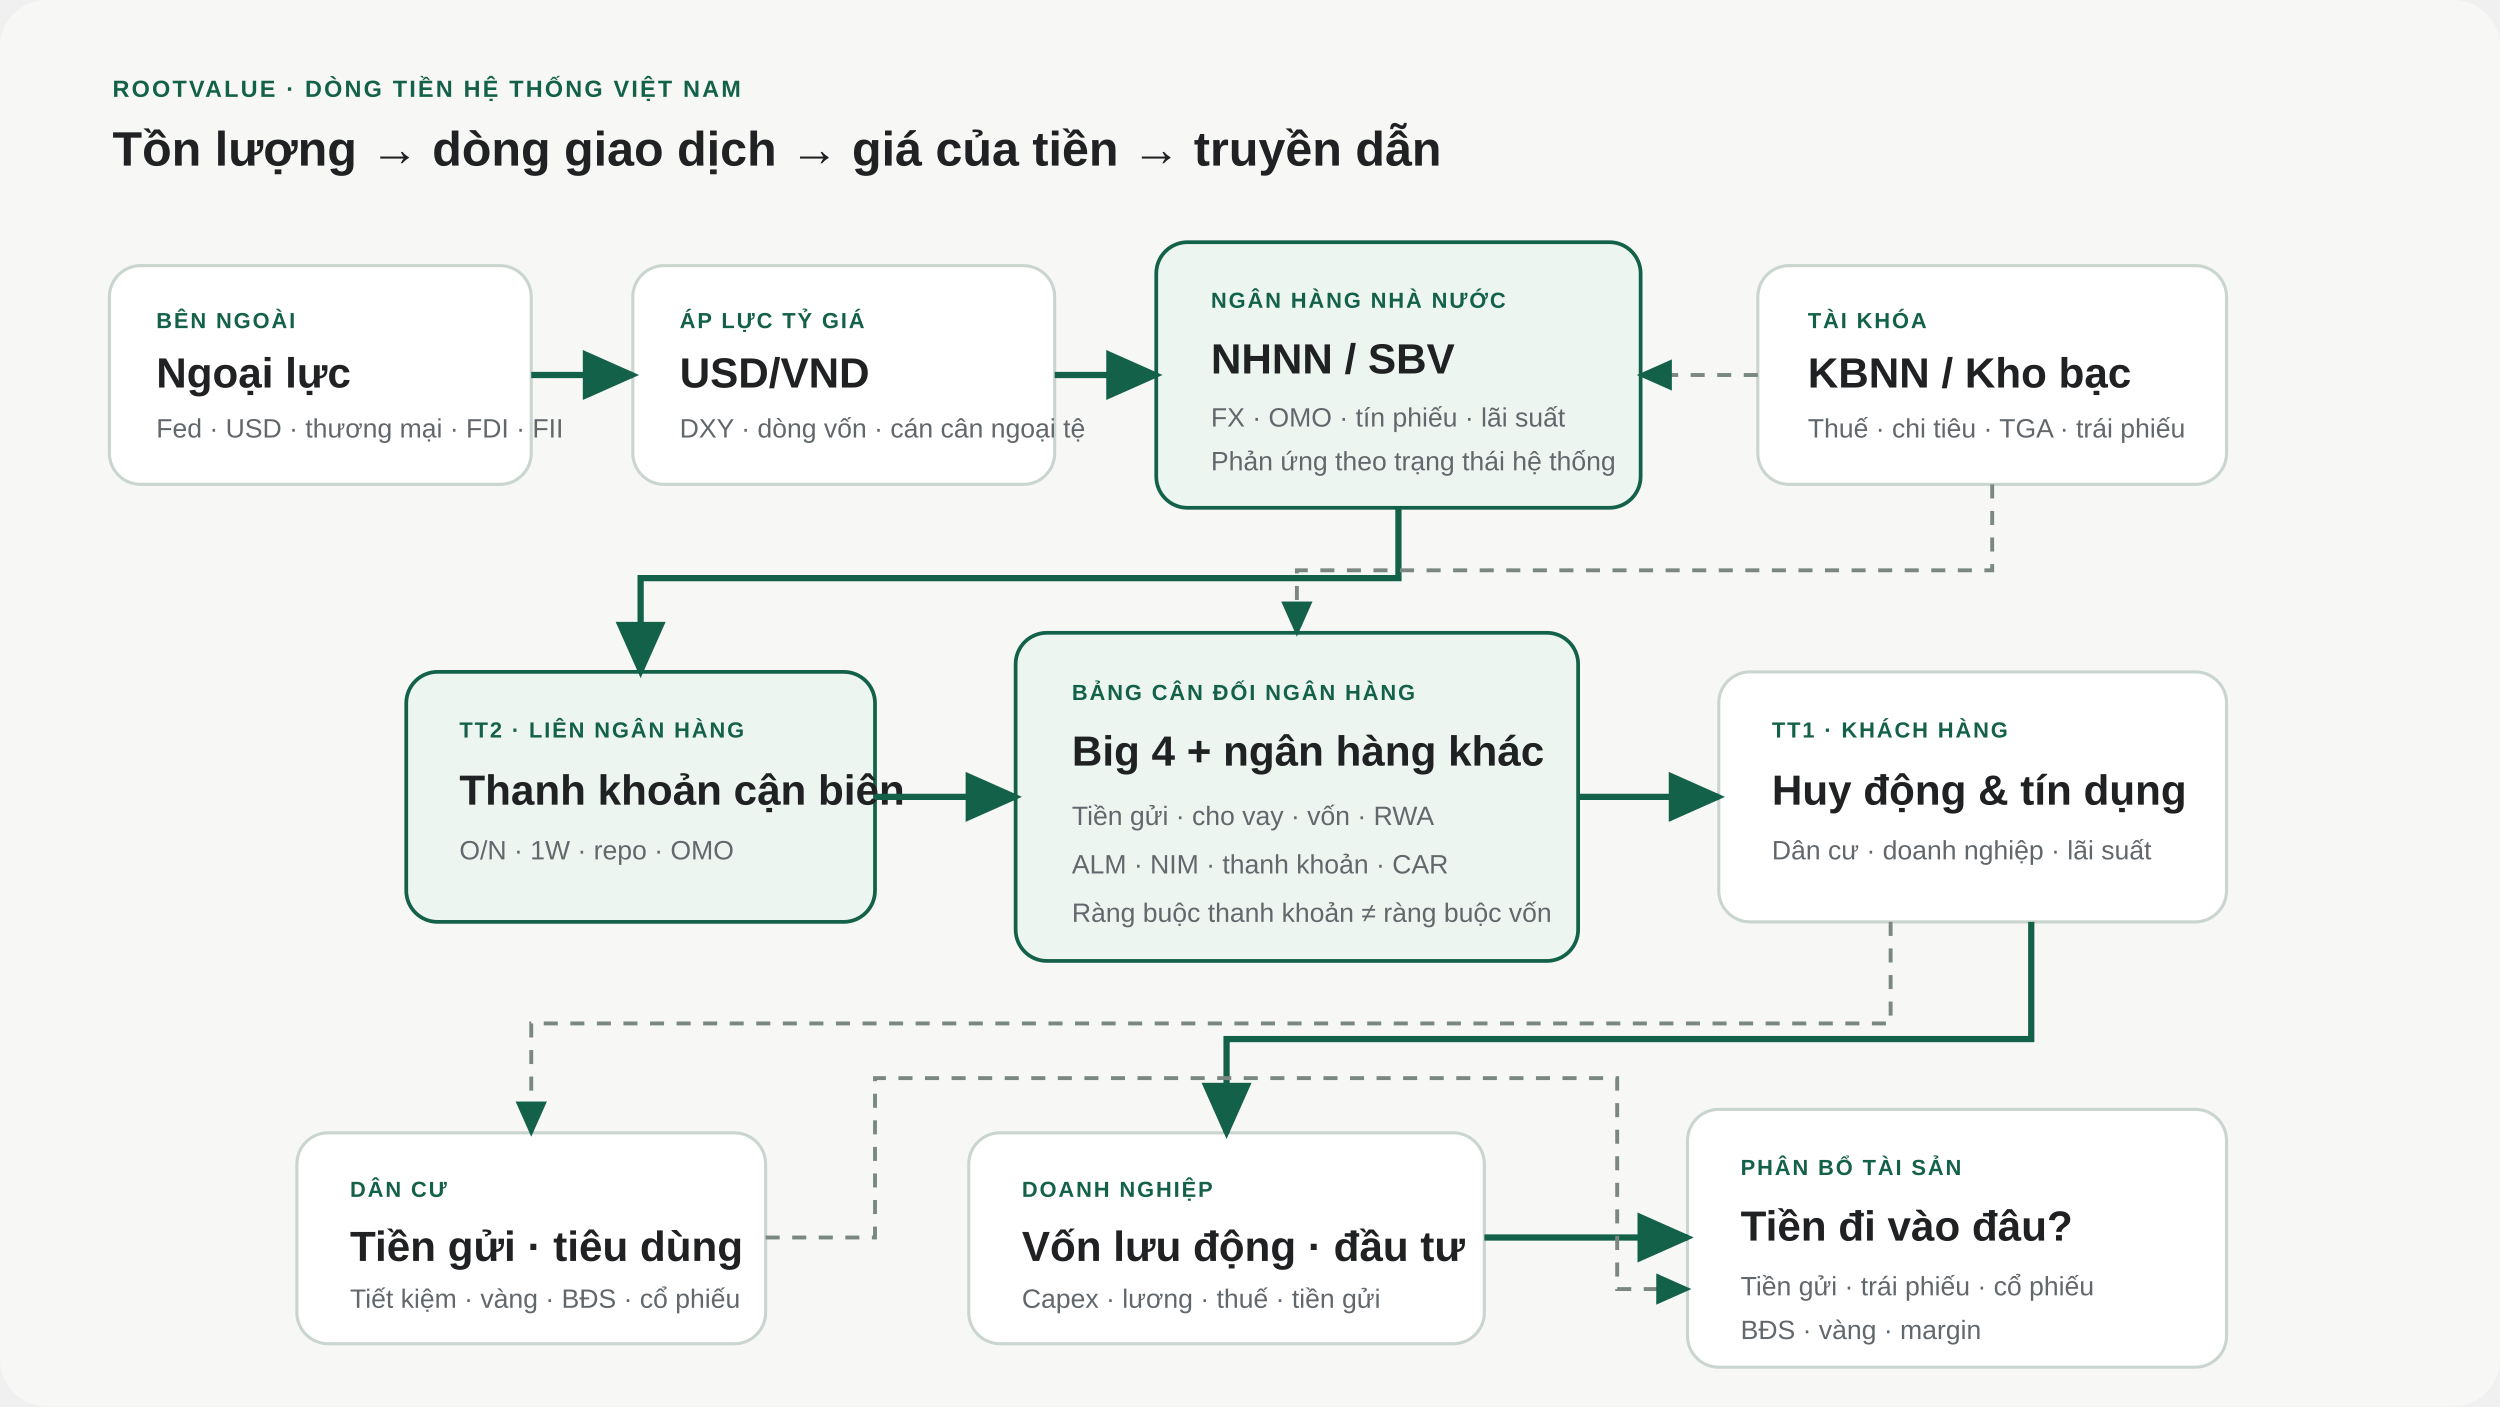
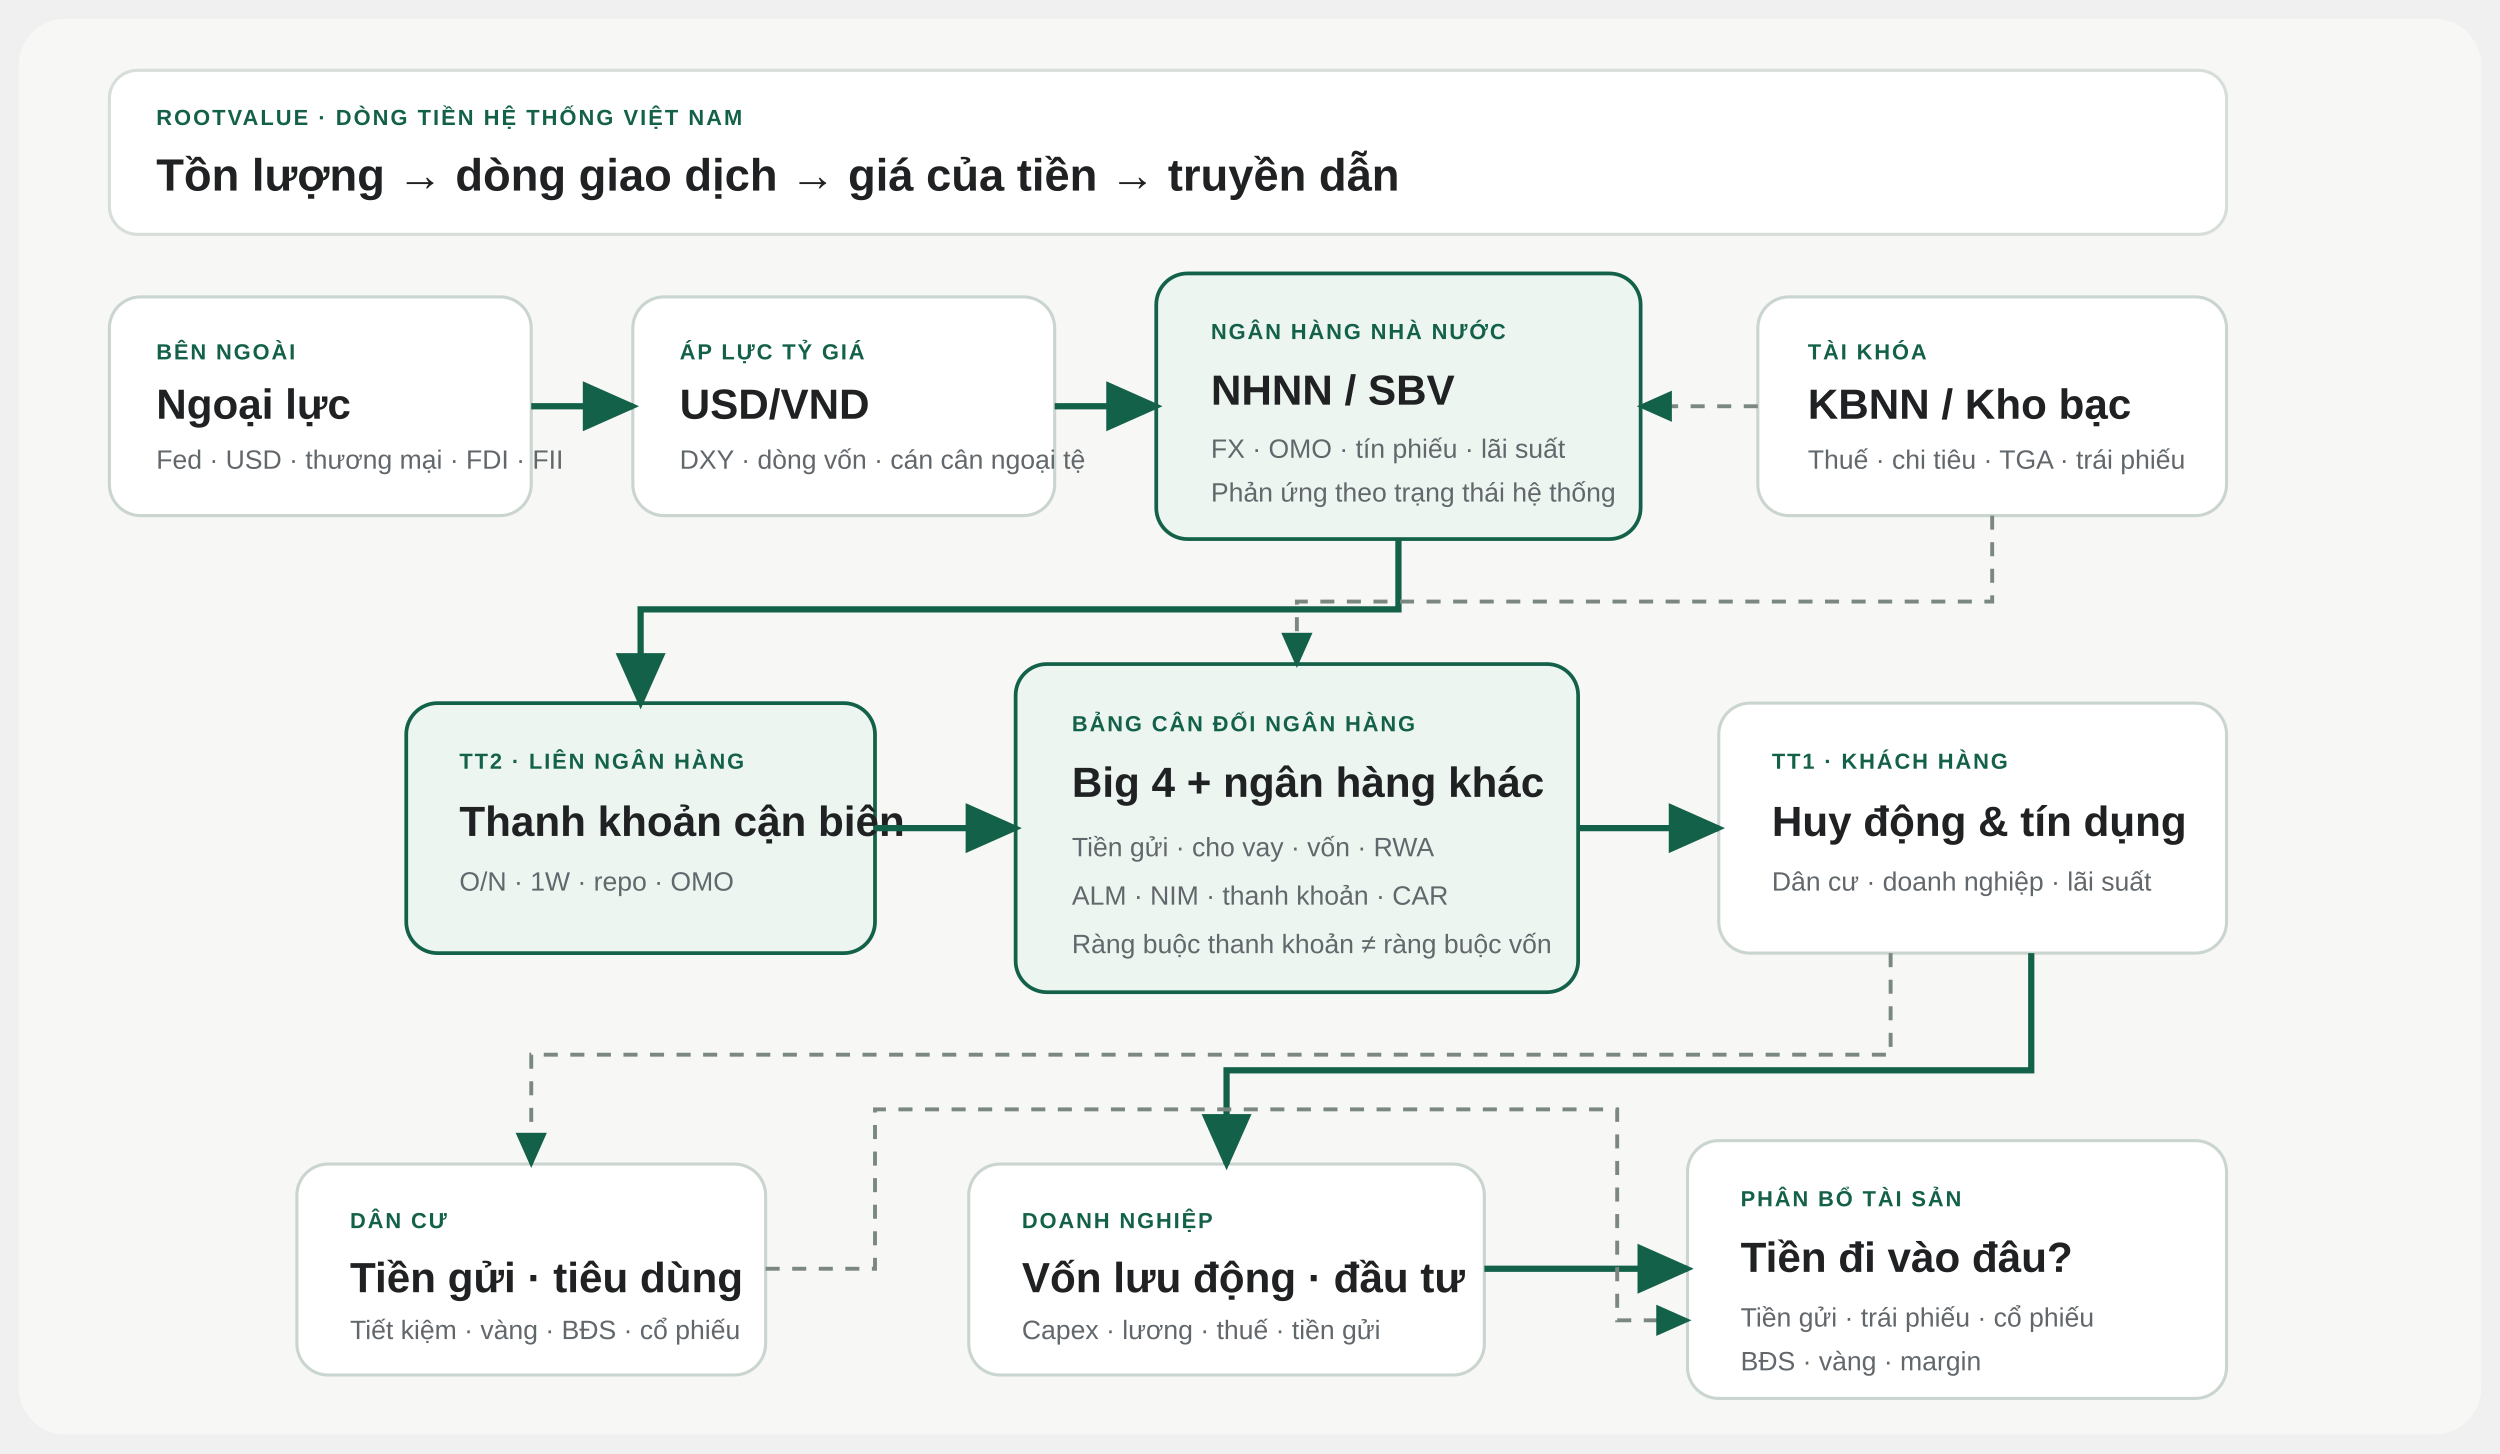
- <svg xmlns="http://www.w3.org/2000/svg" viewBox="0 0 1600 900" role="img" aria-labelledby="title desc">
+ <svg xmlns="http://www.w3.org/2000/svg" viewBox="0 0 1600 930" role="img" aria-labelledby="title desc">
  <defs>
    <marker id="arrow" markerWidth="10" markerHeight="10" refX="8" refY="4" orient="auto" markerUnits="strokeWidth">
      <path d="M0,0 L9,4 L0,8 Z" fill="#14614A" />
    </marker>
    <style>
-       .bg{fill:#f7f8f6}.card{fill:#fff;stroke:#cbd5cf;stroke-width:2}.primary{fill:#edf5f1;stroke:#14614A;stroke-width:2.4}
+       .bg{fill:#f7f8f6}.card{fill:#fff;stroke:#cbd5cf;stroke-width:2}.headerCard{fill:#fff;stroke:#d7ded9;stroke-width:2}.primary{fill:#edf5f1;stroke:#14614A;stroke-width:2.4}
      .eyebrow{font:700 14px Arial,sans-serif;fill:#14614A;letter-spacing:1.2px}.title{font:700 27px Arial,sans-serif;fill:#202123}.body{font:17px Arial,sans-serif;fill:#62676b}
-       .header{font:700 15px Arial,sans-serif;fill:#14614A;letter-spacing:1.4px}.headline{font:700 31px Arial,sans-serif;fill:#202123}
+       .header{font:700 14px Arial,sans-serif;fill:#14614A;letter-spacing:1.3px}.headline{font:700 29px Arial,sans-serif;fill:#202123}
      .line{stroke:#14614A;stroke-width:4;fill:none;marker-end:url(#arrow)}.dash{stroke:#7b8881;stroke-width:2.5;stroke-dasharray:9 8;fill:none;marker-end:url(#arrow)}
    </style>
  </defs>
-   <rect width="1600" height="900" rx="30" class="bg" />
-   <text x="72" y="62" class="header">ROOTVALUE · DÒNG TIỀN HỆ THỐNG VIỆT NAM</text>
-   <text x="72" y="106" class="headline">Tồn lượng → dòng giao dịch → giá của tiền → truyền dẫn</text>
-   <rect x="70" y="170" width="270" height="140" rx="20" class="card" />
-   <text x="100" y="210" class="eyebrow">BÊN NGOÀI</text>
-   <text x="100" y="248" class="title">Ngoại lực</text>
-   <text x="100" y="280" class="body">Fed · USD · thương mại · FDI · FII</text>
-   <rect x="405" y="170" width="270" height="140" rx="20" class="card" />
-   <text x="435" y="210" class="eyebrow">ÁP LỰC TỶ GIÁ</text>
-   <text x="435" y="248" class="title">USD/VND</text>
-   <text x="435" y="280" class="body">DXY · dòng vốn · cán cân ngoại tệ</text>
-   <rect x="740" y="155" width="310" height="170" rx="20" class="primary" />
-   <text x="775" y="197" class="eyebrow">NGÂN HÀNG NHÀ NƯỚC</text>
-   <text x="775" y="239" class="title">NHNN / SBV</text>
-   <text x="775" y="273" class="body">FX · OMO · tín phiếu · lãi suất</text>
-   <text x="775" y="301" class="body">Phản ứng theo trạng thái hệ thống</text>
-   <rect x="1125" y="170" width="300" height="140" rx="20" class="card" />
-   <text x="1157" y="210" class="eyebrow">TÀI KHÓA</text>
-   <text x="1157" y="248" class="title">KBNN / Kho bạc</text>
-   <text x="1157" y="280" class="body">Thuế · chi tiêu · TGA · trái phiếu</text>
-   <path d="M340 240 H405" class="line" />
-   <path d="M675 240 H740" class="line" />
-   <path d="M1125 240 H1050" class="dash" />
-   <rect x="260" y="430" width="300" height="160" rx="20" class="primary" />
-   <text x="294" y="472" class="eyebrow">TT2 · LIÊN NGÂN HÀNG</text>
-   <text x="294" y="515" class="title">Thanh khoản cận biên</text>
-   <text x="294" y="550" class="body">O/N · 1W · repo · OMO</text>
-   <rect x="650" y="405" width="360" height="210" rx="20" class="primary" />
-   <text x="686" y="448" class="eyebrow">BẢNG CÂN ĐỐI NGÂN HÀNG</text>
-   <text x="686" y="490" class="title">Big 4 + ngân hàng khác</text>
-   <text x="686" y="528" class="body">Tiền gửi · cho vay · vốn · RWA</text>
-   <text x="686" y="559" class="body">ALM · NIM · thanh khoản · CAR</text>
-   <text x="686" y="590" class="body">Ràng buộc thanh khoản ≠ ràng buộc vốn</text>
-   <rect x="1100" y="430" width="325" height="160" rx="20" class="card" />
-   <text x="1134" y="472" class="eyebrow">TT1 · KHÁCH HÀNG</text>
-   <text x="1134" y="515" class="title">Huy động &amp; tín dụng</text>
-   <text x="1134" y="550" class="body">Dân cư · doanh nghiệp · lãi suất</text>
-   <path d="M895 325 V370 H410 V430" class="line" />
-   <path d="M1275 310 V365 H830 V405" class="dash" />
-   <path d="M560 510 H650" class="line" />
-   <path d="M1010 510 H1100" class="line" />
-   <rect x="190" y="725" width="300" height="135" rx="20" class="card" />
-   <text x="224" y="766" class="eyebrow">DÂN CƯ</text>
-   <text x="224" y="807" class="title">Tiền gửi · tiêu dùng</text>
-   <text x="224" y="837" class="body">Tiết kiệm · vàng · BĐS · cổ phiếu</text>
-   <rect x="620" y="725" width="330" height="135" rx="20" class="card" />
-   <text x="654" y="766" class="eyebrow">DOANH NGHIỆP</text>
-   <text x="654" y="807" class="title">Vốn lưu động · đầu tư</text>
-   <text x="654" y="837" class="body">Capex · lương · thuế · tiền gửi</text>
-   <rect x="1080" y="710" width="345" height="165" rx="20" class="card" />
-   <text x="1114" y="752" class="eyebrow">PHÂN BỔ TÀI SẢN</text>
-   <text x="1114" y="794" class="title">Tiền đi vào đâu?</text>
-   <text x="1114" y="829" class="body">Tiền gửi · trái phiếu · cổ phiếu</text>
-   <text x="1114" y="857" class="body">BĐS · vàng · margin</text>
-   <path d="M1210 590 V655 H340 V725" class="dash" />
-   <path d="M1300 590 V665 H785 V725" class="line" />
-   <path d="M950 792 H1080" class="line" />
-   <path d="M490 792 H560 V690 H1035 V825 H1080" class="dash" />
+   <rect x="12" y="12" width="1576" height="906" rx="30" class="bg" />
+   <rect x="70" y="45" width="1355" height="105" rx="18" class="headerCard" />
+   <text x="100" y="80" class="header">ROOTVALUE · DÒNG TIỀN HỆ THỐNG VIỆT NAM</text>
+   <text x="100" y="122" class="headline">Tồn lượng → dòng giao dịch → giá của tiền → truyền dẫn</text>
+   <rect x="70" y="190" width="270" height="140" rx="20" class="card" />
+   <text x="100" y="230" class="eyebrow">BÊN NGOÀI</text>
+   <text x="100" y="268" class="title">Ngoại lực</text>
+   <text x="100" y="300" class="body">Fed · USD · thương mại · FDI · FII</text>
+   <rect x="405" y="190" width="270" height="140" rx="20" class="card" />
+   <text x="435" y="230" class="eyebrow">ÁP LỰC TỶ GIÁ</text>
+   <text x="435" y="268" class="title">USD/VND</text>
+   <text x="435" y="300" class="body">DXY · dòng vốn · cán cân ngoại tệ</text>
+   <rect x="740" y="175" width="310" height="170" rx="20" class="primary" />
+   <text x="775" y="217" class="eyebrow">NGÂN HÀNG NHÀ NƯỚC</text>
+   <text x="775" y="259" class="title">NHNN / SBV</text>
+   <text x="775" y="293" class="body">FX · OMO · tín phiếu · lãi suất</text>
+   <text x="775" y="321" class="body">Phản ứng theo trạng thái hệ thống</text>
+   <rect x="1125" y="190" width="300" height="140" rx="20" class="card" />
+   <text x="1157" y="230" class="eyebrow">TÀI KHÓA</text>
+   <text x="1157" y="268" class="title">KBNN / Kho bạc</text>
+   <text x="1157" y="300" class="body">Thuế · chi tiêu · TGA · trái phiếu</text>
+   <path d="M340 260 H405" class="line" />
+   <path d="M675 260 H740" class="line" />
+   <path d="M1125 260 H1050" class="dash" />
+   <rect x="260" y="450" width="300" height="160" rx="20" class="primary" />
+   <text x="294" y="492" class="eyebrow">TT2 · LIÊN NGÂN HÀNG</text>
+   <text x="294" y="535" class="title">Thanh khoản cận biên</text>
+   <text x="294" y="570" class="body">O/N · 1W · repo · OMO</text>
+   <rect x="650" y="425" width="360" height="210" rx="20" class="primary" />
+   <text x="686" y="468" class="eyebrow">BẢNG CÂN ĐỐI NGÂN HÀNG</text>
+   <text x="686" y="510" class="title">Big 4 + ngân hàng khác</text>
+   <text x="686" y="548" class="body">Tiền gửi · cho vay · vốn · RWA</text>
+   <text x="686" y="579" class="body">ALM · NIM · thanh khoản · CAR</text>
+   <text x="686" y="610" class="body">Ràng buộc thanh khoản ≠ ràng buộc vốn</text>
+   <rect x="1100" y="450" width="325" height="160" rx="20" class="card" />
+   <text x="1134" y="492" class="eyebrow">TT1 · KHÁCH HÀNG</text>
+   <text x="1134" y="535" class="title">Huy động &amp; tín dụng</text>
+   <text x="1134" y="570" class="body">Dân cư · doanh nghiệp · lãi suất</text>
+   <path d="M895 345 V390 H410 V450" class="line" />
+   <path d="M1275 330 V385 H830 V425" class="dash" />
+   <path d="M560 530 H650" class="line" />
+   <path d="M1010 530 H1100" class="line" />
+   <rect x="190" y="745" width="300" height="135" rx="20" class="card" />
+   <text x="224" y="786" class="eyebrow">DÂN CƯ</text>
+   <text x="224" y="827" class="title">Tiền gửi · tiêu dùng</text>
+   <text x="224" y="857" class="body">Tiết kiệm · vàng · BĐS · cổ phiếu</text>
+   <rect x="620" y="745" width="330" height="135" rx="20" class="card" />
+   <text x="654" y="786" class="eyebrow">DOANH NGHIỆP</text>
+   <text x="654" y="827" class="title">Vốn lưu động · đầu tư</text>
+   <text x="654" y="857" class="body">Capex · lương · thuế · tiền gửi</text>
+   <rect x="1080" y="730" width="345" height="165" rx="20" class="card" />
+   <text x="1114" y="772" class="eyebrow">PHÂN BỔ TÀI SẢN</text>
+   <text x="1114" y="814" class="title">Tiền đi vào đâu?</text>
+   <text x="1114" y="849" class="body">Tiền gửi · trái phiếu · cổ phiếu</text>
+   <text x="1114" y="877" class="body">BĐS · vàng · margin</text>
+   <path d="M1210 610 V675 H340 V745" class="dash" />
+   <path d="M1300 610 V685 H785 V745" class="line" />
+   <path d="M950 812 H1080" class="line" />
+   <path d="M490 812 H560 V710 H1035 V845 H1080" class="dash" />
</svg>
